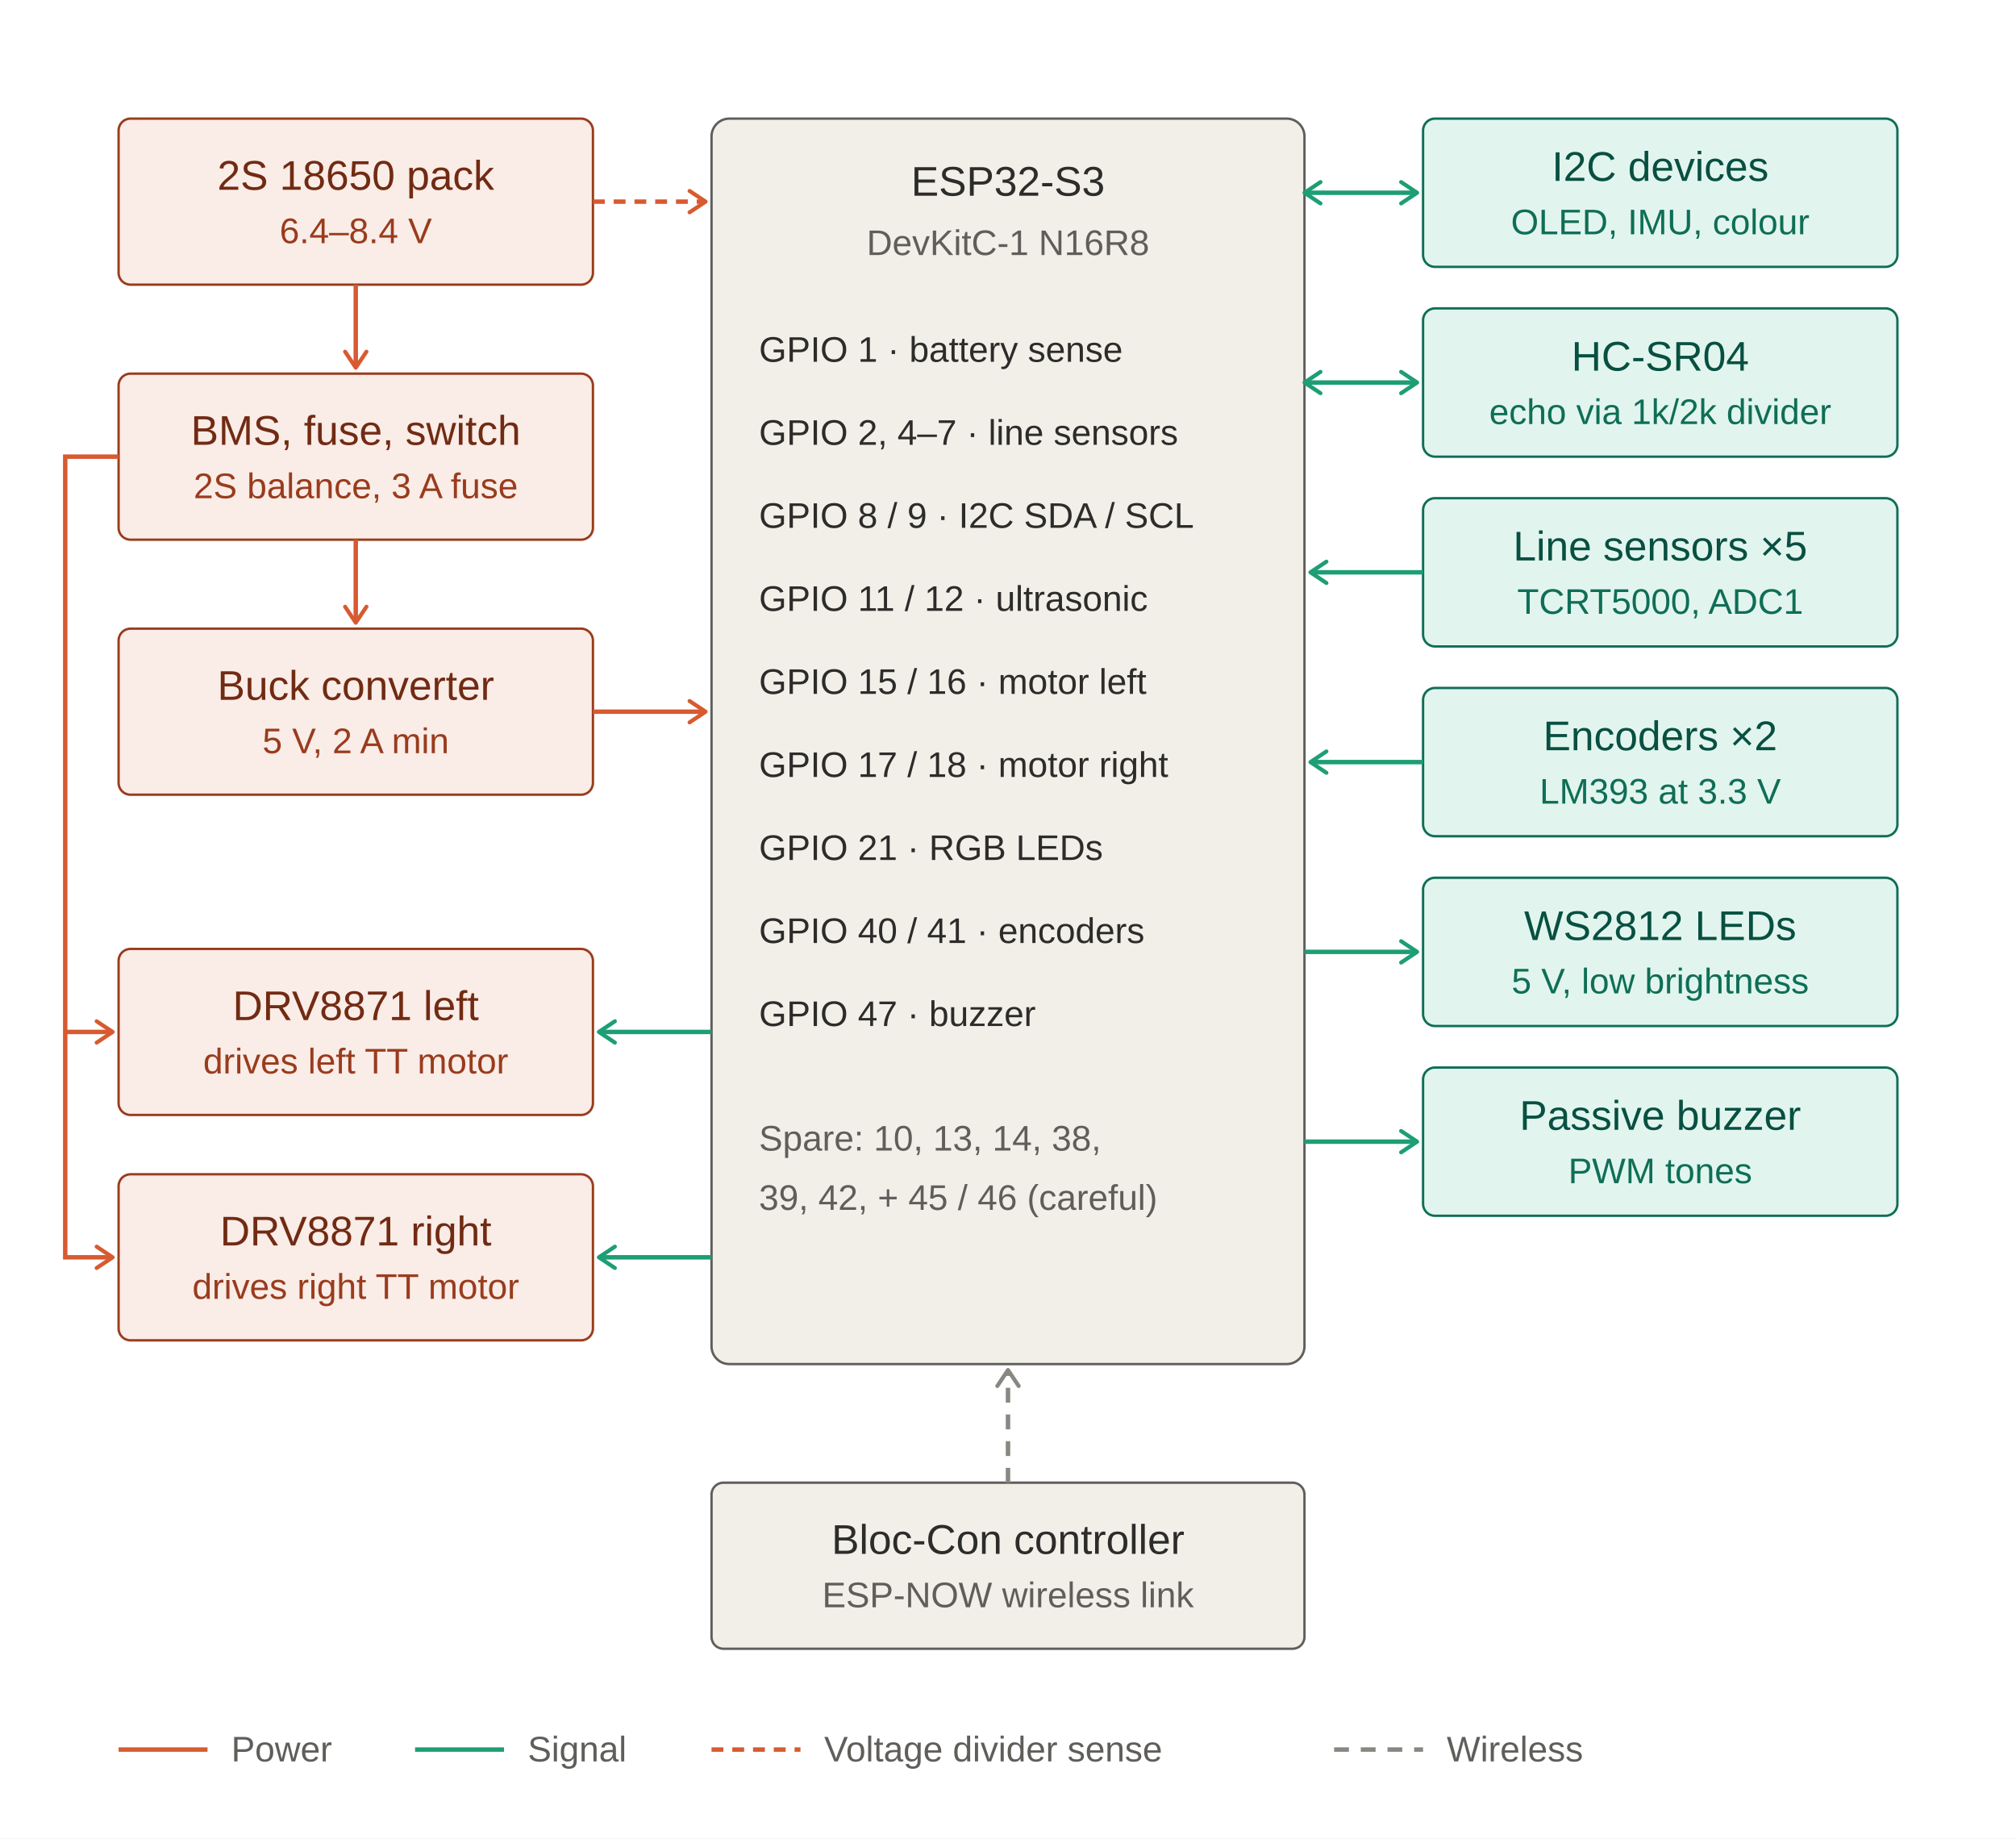
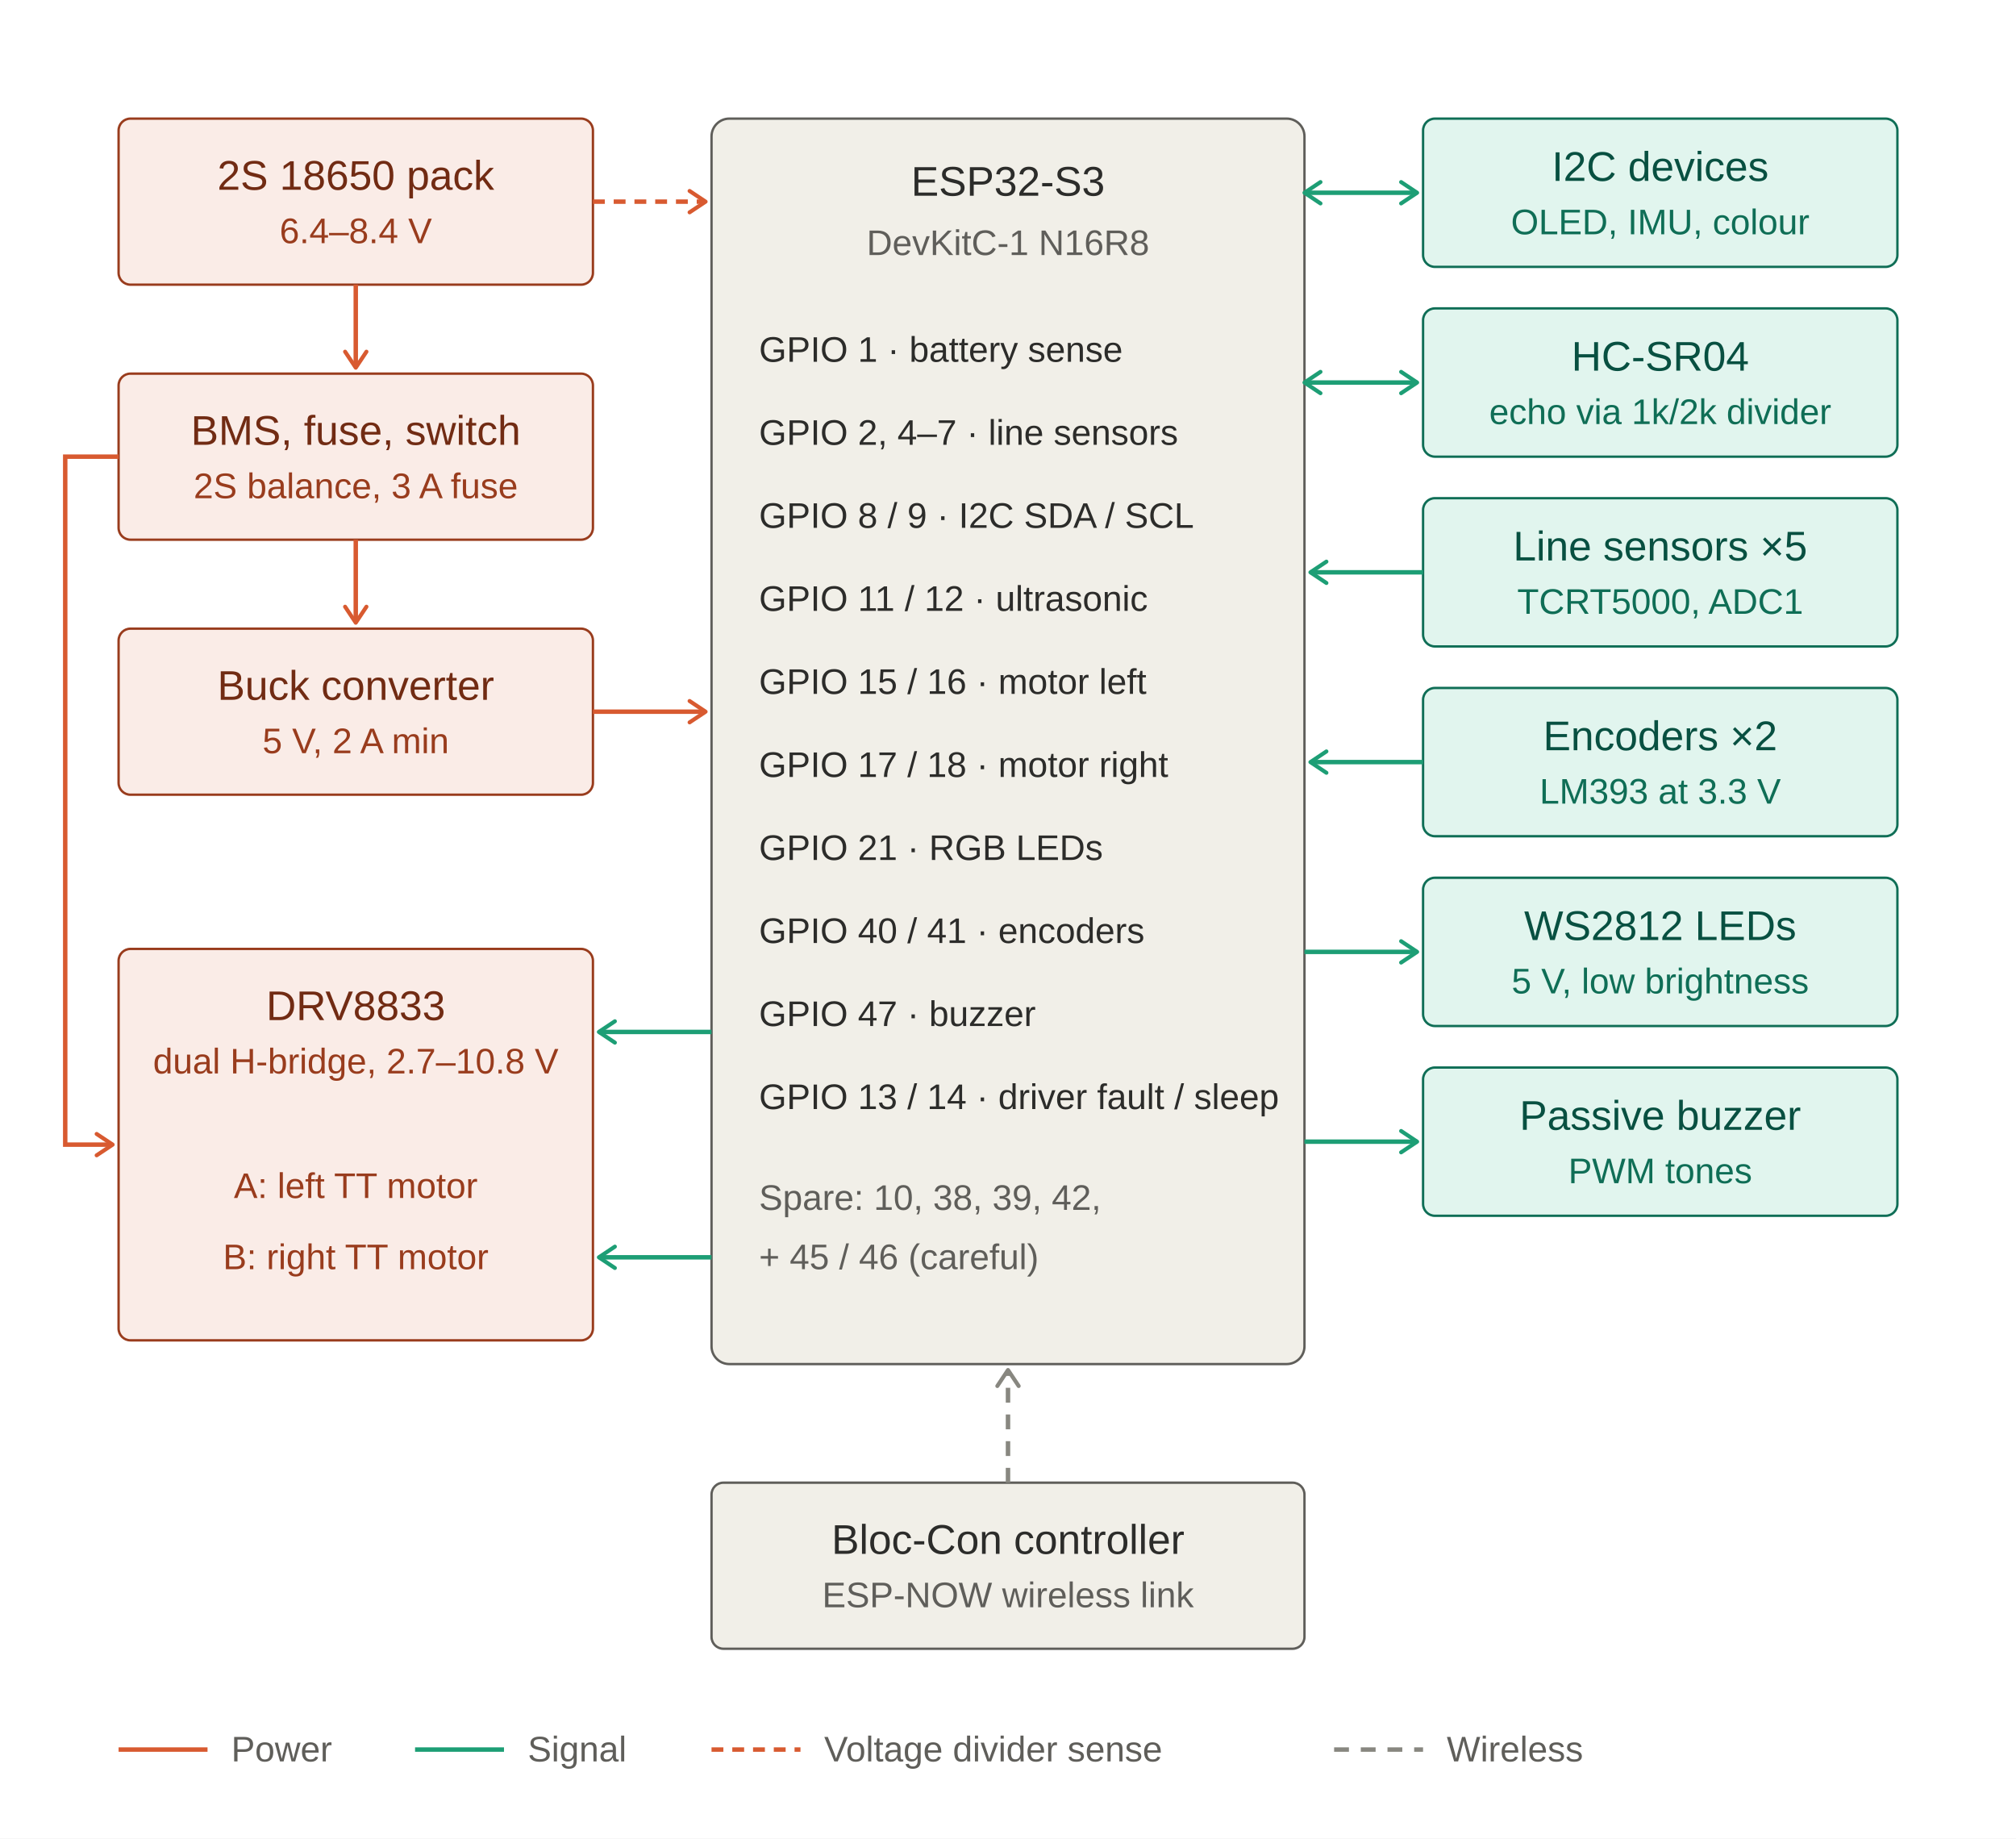
<svg xmlns="http://www.w3.org/2000/svg" width="1360" height="1240" viewBox="0 0 680 620">
  <style>.th{font:500 14px Arial,Helvetica,sans-serif}.ts{font:400 12px Arial,Helvetica,sans-serif}</style>
  <defs>
    <marker id="a" viewBox="0 0 10 10" refX="8" refY="5" markerWidth="6" markerHeight="6" orient="auto-start-reverse">
      <path d="M2 1L8 5L2 9" fill="none" stroke="context-stroke" stroke-width="1.5" stroke-linecap="round" stroke-linejoin="round" />
    </marker>
  </defs>
  <rect width="680" height="620" fill="#FFFFFF" />
  <rect x="40" y="40" width="160" height="56" rx="4" fill="#FAECE7" stroke="#993C1D" stroke-width="0.8" />
  <text x="120.0" y="64.0" text-anchor="middle" class="th" fill="#712B13">2S 18650 pack</text>
  <text x="120.0" y="82.0" text-anchor="middle" class="ts" fill="#993C1D">6.4–8.4 V</text>
  <rect x="40" y="126" width="160" height="56" rx="4" fill="#FAECE7" stroke="#993C1D" stroke-width="0.8" />
  <text x="120.0" y="150.0" text-anchor="middle" class="th" fill="#712B13">BMS, fuse, switch</text>
  <text x="120.0" y="168.0" text-anchor="middle" class="ts" fill="#993C1D">2S balance, 3 A fuse</text>
  <rect x="40" y="212" width="160" height="56" rx="4" fill="#FAECE7" stroke="#993C1D" stroke-width="0.8" />
  <text x="120.0" y="236.0" text-anchor="middle" class="th" fill="#712B13">Buck converter</text>
  <text x="120.0" y="254.0" text-anchor="middle" class="ts" fill="#993C1D">5 V, 2 A min</text>
-   <rect x="40" y="320" width="160" height="56" rx="4" fill="#FAECE7" stroke="#993C1D" stroke-width="0.8" />
-   <text x="120.0" y="344.0" text-anchor="middle" class="th" fill="#712B13">DRV8871 left</text>
-   <text x="120.0" y="362.0" text-anchor="middle" class="ts" fill="#993C1D">drives left TT motor</text>
-   <rect x="40" y="396" width="160" height="56" rx="4" fill="#FAECE7" stroke="#993C1D" stroke-width="0.8" />
-   <text x="120.0" y="420.0" text-anchor="middle" class="th" fill="#712B13">DRV8871 right</text>
-   <text x="120.0" y="438.0" text-anchor="middle" class="ts" fill="#993C1D">drives right TT motor</text>
+   <rect x="40" y="320" width="160" height="132" rx="4" fill="#FAECE7" stroke="#993C1D" stroke-width="0.8" />
+   <text x="120.0" y="344.0" text-anchor="middle" class="th" fill="#712B13">DRV8833</text>
+   <text x="120.0" y="362.0" text-anchor="middle" class="ts" fill="#993C1D">dual H-bridge, 2.7–10.8 V</text>
+   <text x="120.0" y="404.0" text-anchor="middle" class="ts" fill="#993C1D">A: left TT motor</text>
+   <text x="120.0" y="428.0" text-anchor="middle" class="ts" fill="#993C1D">B: right TT motor</text>
  <line x1="120" y1="96" x2="120" y2="124" stroke="#D85A30" stroke-width="1.5" marker-end="url(#a)" />
  <line x1="120" y1="182" x2="120" y2="210" stroke="#D85A30" stroke-width="1.5" marker-end="url(#a)" />
-   <path d="M40 154 H22 V424 H38" fill="none" stroke="#D85A30" stroke-width="1.5" marker-end="url(#a)" />
-   <path d="M22 348 H38" fill="none" stroke="#D85A30" stroke-width="1.5" marker-end="url(#a)" />
+   <path d="M40 154 H22 V386 H38" fill="none" stroke="#D85A30" stroke-width="1.5" marker-end="url(#a)" />
  <line x1="200" y1="240" x2="238" y2="240" stroke="#D85A30" stroke-width="1.5" marker-end="url(#a)" />
  <line x1="200" y1="68" x2="238" y2="68" stroke="#D85A30" stroke-width="1.5" stroke-dasharray="4 3" marker-end="url(#a)" />
  <rect x="240" y="40" width="200" height="420" rx="6" fill="#F1EFE8" stroke="#5F5E5A" stroke-width="0.8" />
  <text x="340" y="66" text-anchor="middle" class="th" fill="#2C2C2A">ESP32-S3</text>
  <text x="340" y="86" text-anchor="middle" class="ts" fill="#5F5E5A">DevKitC-1 N16R8</text>
  <text x="256" y="122" class="ts" fill="#2C2C2A">GPIO 1 · battery sense</text>
  <text x="256" y="150" class="ts" fill="#2C2C2A">GPIO 2, 4–7 · line sensors</text>
  <text x="256" y="178" class="ts" fill="#2C2C2A">GPIO 8 / 9 · I2C SDA / SCL</text>
  <text x="256" y="206" class="ts" fill="#2C2C2A">GPIO 11 / 12 · ultrasonic</text>
  <text x="256" y="234" class="ts" fill="#2C2C2A">GPIO 15 / 16 · motor left</text>
  <text x="256" y="262" class="ts" fill="#2C2C2A">GPIO 17 / 18 · motor right</text>
  <text x="256" y="290" class="ts" fill="#2C2C2A">GPIO 21 · RGB LEDs</text>
  <text x="256" y="318" class="ts" fill="#2C2C2A">GPIO 40 / 41 · encoders</text>
  <text x="256" y="346" class="ts" fill="#2C2C2A">GPIO 47 · buzzer</text>
-   <text x="256" y="388" class="ts" fill="#5F5E5A">Spare: 10, 13, 14, 38,</text>
-   <text x="256" y="408" class="ts" fill="#5F5E5A">39, 42, + 45 / 46 (careful)</text>
+   <text x="256" y="374" class="ts" fill="#2C2C2A">GPIO 13 / 14 · driver fault / sleep</text>
+   <text x="256" y="408" class="ts" fill="#5F5E5A">Spare: 10, 38, 39, 42,</text>
+   <text x="256" y="428" class="ts" fill="#5F5E5A">+ 45 / 46 (careful)</text>
  <line x1="240" y1="348" x2="202" y2="348" stroke="#1D9E75" stroke-width="1.5" marker-end="url(#a)" />
  <line x1="240" y1="424" x2="202" y2="424" stroke="#1D9E75" stroke-width="1.5" marker-end="url(#a)" />
  <rect x="480" y="40" width="160" height="50" rx="4" fill="#E1F5EE" stroke="#0F6E56" stroke-width="0.8" />
  <text x="560.0" y="61.0" text-anchor="middle" class="th" fill="#085041">I2C devices</text>
  <text x="560.0" y="79.0" text-anchor="middle" class="ts" fill="#0F6E56">OLED, IMU, colour</text>
  <line x1="440" y1="65" x2="478" y2="65" stroke="#1D9E75" stroke-width="1.5" marker-start="url(#a)" marker-end="url(#a)" />
  <rect x="480" y="104" width="160" height="50" rx="4" fill="#E1F5EE" stroke="#0F6E56" stroke-width="0.8" />
  <text x="560.0" y="125.0" text-anchor="middle" class="th" fill="#085041">HC-SR04</text>
  <text x="560.0" y="143.0" text-anchor="middle" class="ts" fill="#0F6E56">echo via 1k/2k divider</text>
  <line x1="440" y1="129" x2="478" y2="129" stroke="#1D9E75" stroke-width="1.5" marker-start="url(#a)" marker-end="url(#a)" />
  <rect x="480" y="168" width="160" height="50" rx="4" fill="#E1F5EE" stroke="#0F6E56" stroke-width="0.8" />
  <text x="560.0" y="189.0" text-anchor="middle" class="th" fill="#085041">Line sensors ×5</text>
  <text x="560.0" y="207.0" text-anchor="middle" class="ts" fill="#0F6E56">TCRT5000, ADC1</text>
  <line x1="480" y1="193" x2="442" y2="193" stroke="#1D9E75" stroke-width="1.5" marker-end="url(#a)" />
  <rect x="480" y="232" width="160" height="50" rx="4" fill="#E1F5EE" stroke="#0F6E56" stroke-width="0.8" />
  <text x="560.0" y="253.0" text-anchor="middle" class="th" fill="#085041">Encoders ×2</text>
  <text x="560.0" y="271.0" text-anchor="middle" class="ts" fill="#0F6E56">LM393 at 3.3 V</text>
  <line x1="480" y1="257" x2="442" y2="257" stroke="#1D9E75" stroke-width="1.5" marker-end="url(#a)" />
  <rect x="480" y="296" width="160" height="50" rx="4" fill="#E1F5EE" stroke="#0F6E56" stroke-width="0.8" />
  <text x="560.0" y="317.0" text-anchor="middle" class="th" fill="#085041">WS2812 LEDs</text>
  <text x="560.0" y="335.0" text-anchor="middle" class="ts" fill="#0F6E56">5 V, low brightness</text>
  <line x1="440" y1="321" x2="478" y2="321" stroke="#1D9E75" stroke-width="1.5" marker-end="url(#a)" />
  <rect x="480" y="360" width="160" height="50" rx="4" fill="#E1F5EE" stroke="#0F6E56" stroke-width="0.8" />
  <text x="560.0" y="381.0" text-anchor="middle" class="th" fill="#085041">Passive buzzer</text>
  <text x="560.0" y="399.0" text-anchor="middle" class="ts" fill="#0F6E56">PWM tones</text>
  <line x1="440" y1="385" x2="478" y2="385" stroke="#1D9E75" stroke-width="1.5" marker-end="url(#a)" />
  <rect x="240" y="500" width="200" height="56" rx="4" fill="#F1EFE8" stroke="#5F5E5A" stroke-width="0.8" />
  <text x="340.0" y="524.0" text-anchor="middle" class="th" fill="#2C2C2A">Bloc-Con controller</text>
  <text x="340.0" y="542.0" text-anchor="middle" class="ts" fill="#5F5E5A">ESP-NOW wireless link</text>
  <line x1="340" y1="500" x2="340" y2="462" stroke="#888780" stroke-width="1.5" stroke-dasharray="5 4" marker-end="url(#a)" />
  <line x1="40" y1="590" x2="70" y2="590" stroke="#D85A30" stroke-width="1.5" stroke-dasharray="none" />
  <text x="78" y="594" class="ts" fill="#5F5E5A">Power</text>
  <line x1="140" y1="590" x2="170" y2="590" stroke="#1D9E75" stroke-width="1.5" stroke-dasharray="none" />
  <text x="178" y="594" class="ts" fill="#5F5E5A">Signal</text>
  <line x1="240" y1="590" x2="270" y2="590" stroke="#D85A30" stroke-width="1.5" stroke-dasharray="4 3" />
  <text x="278" y="594" class="ts" fill="#5F5E5A">Voltage divider sense</text>
  <line x1="450" y1="590" x2="480" y2="590" stroke="#888780" stroke-width="1.5" stroke-dasharray="5 4" />
  <text x="488" y="594" class="ts" fill="#5F5E5A">Wireless</text>
</svg>
